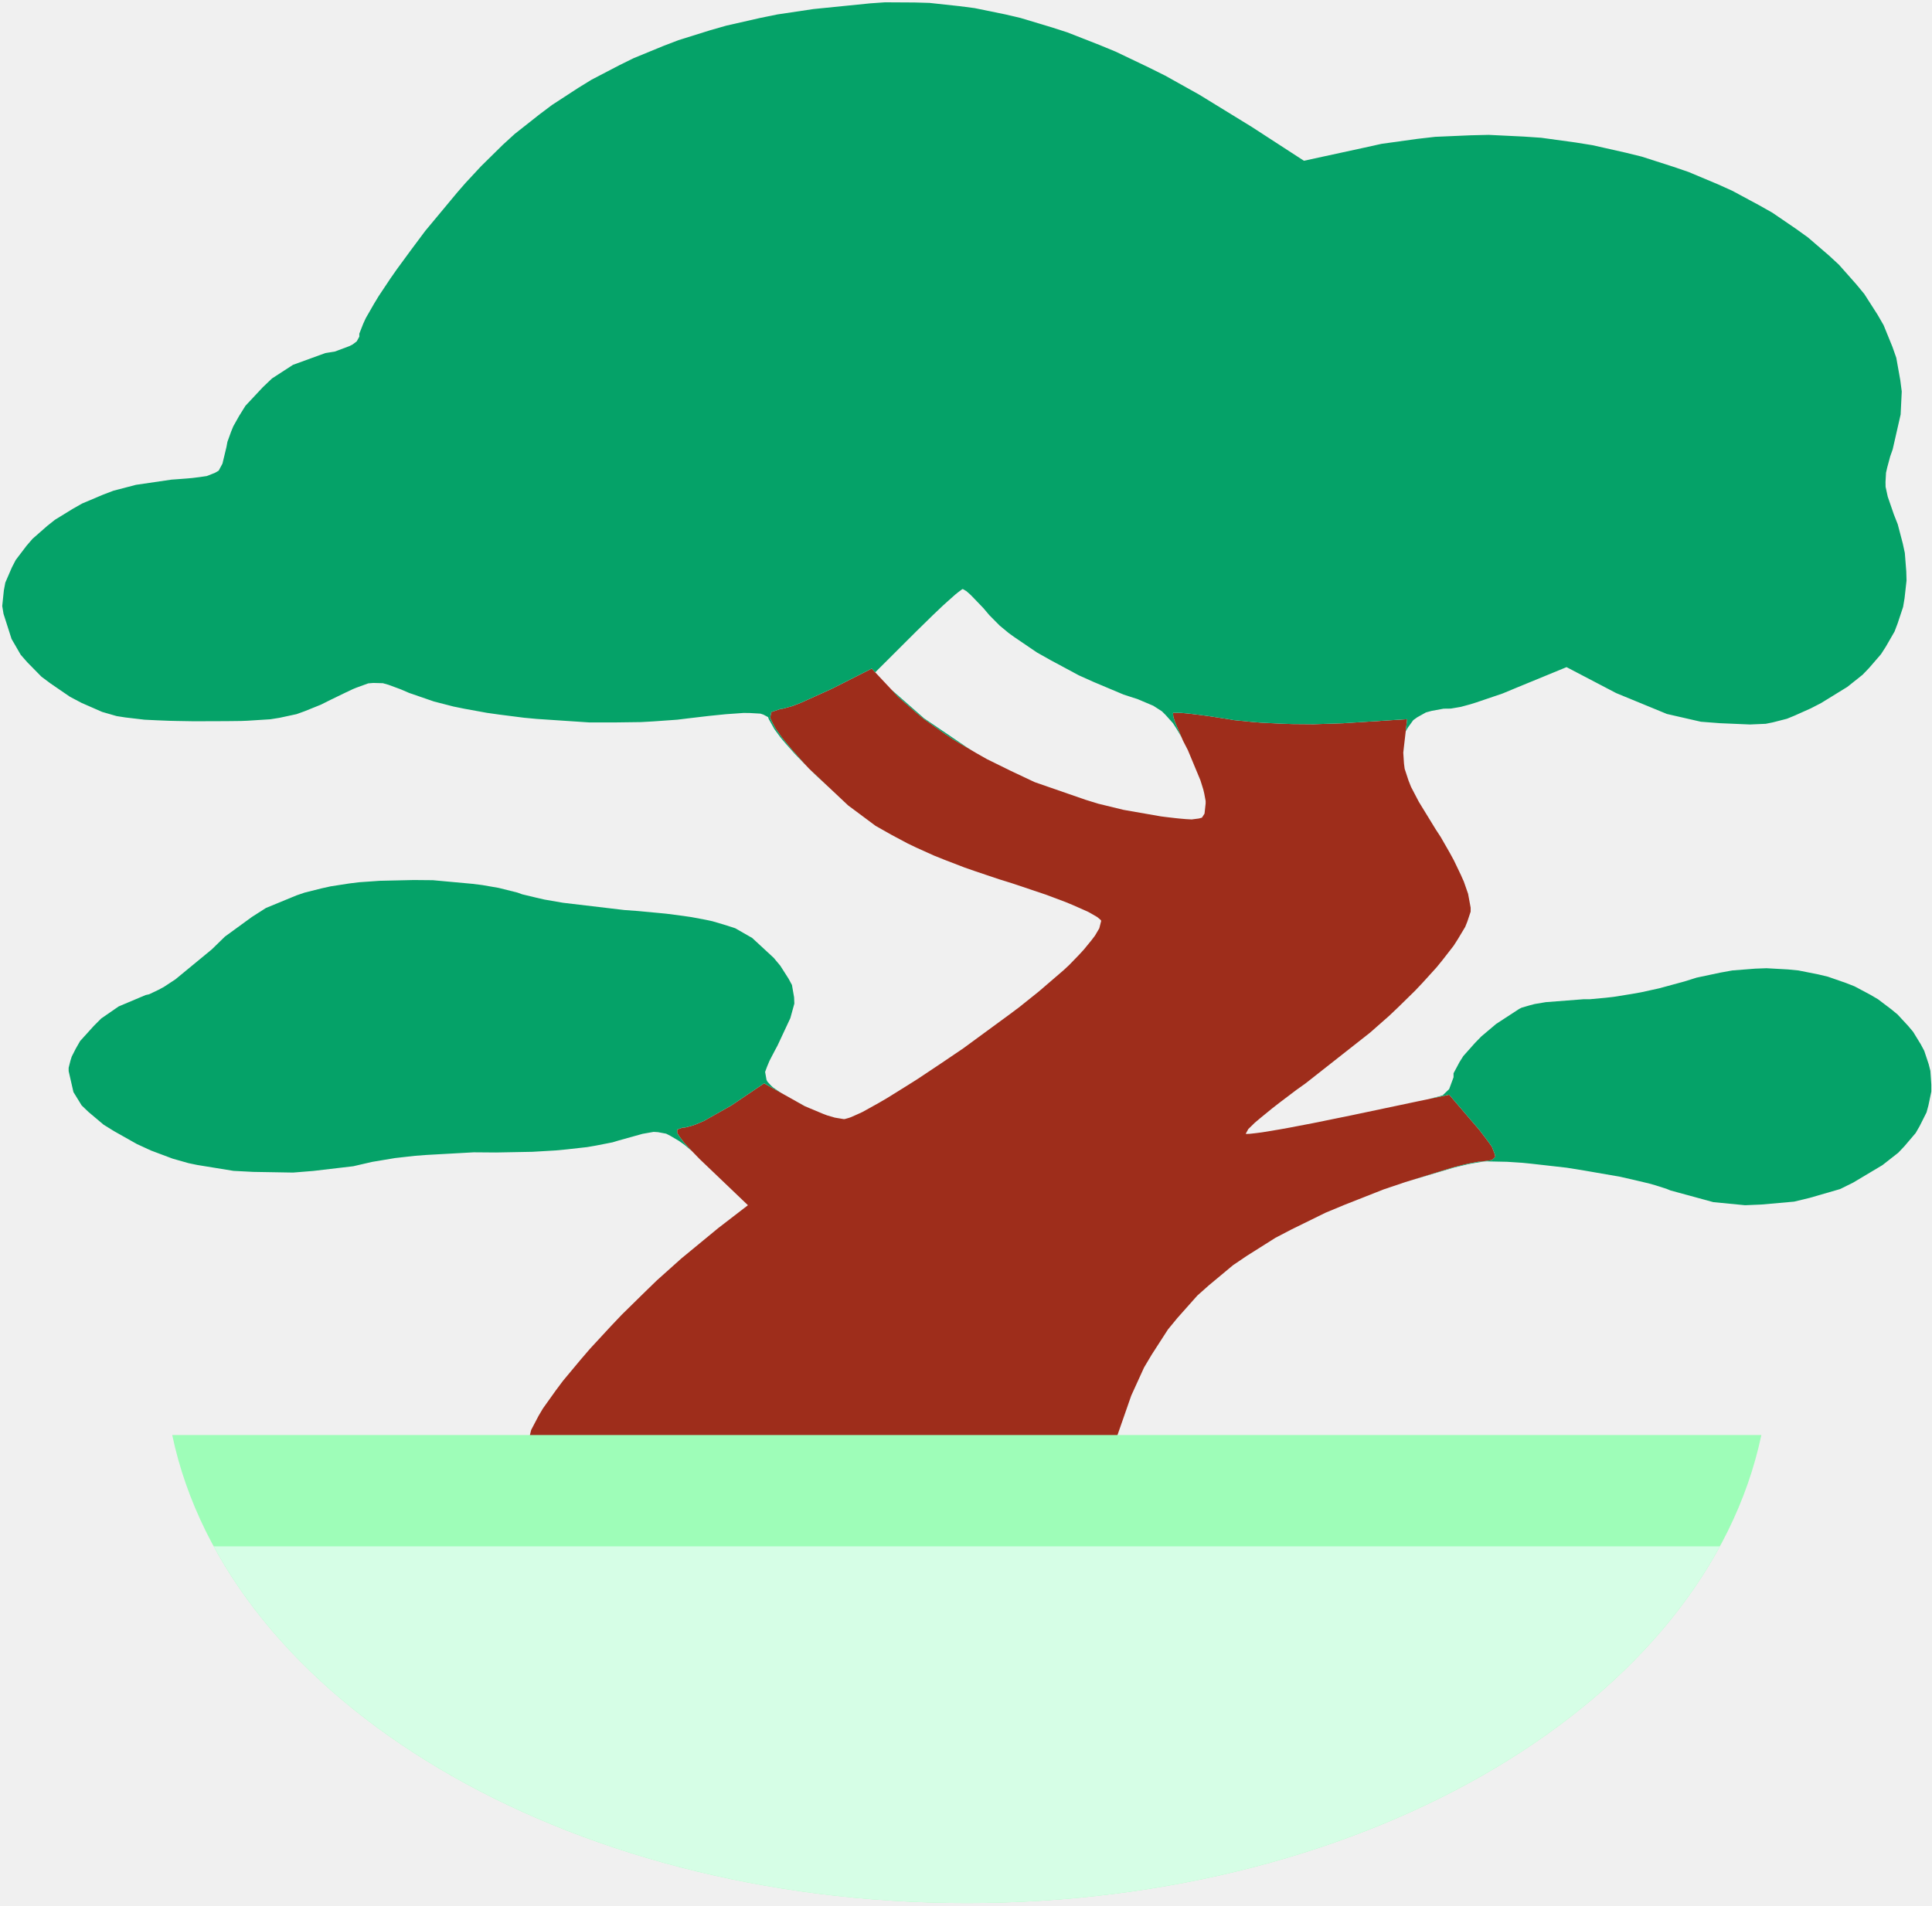
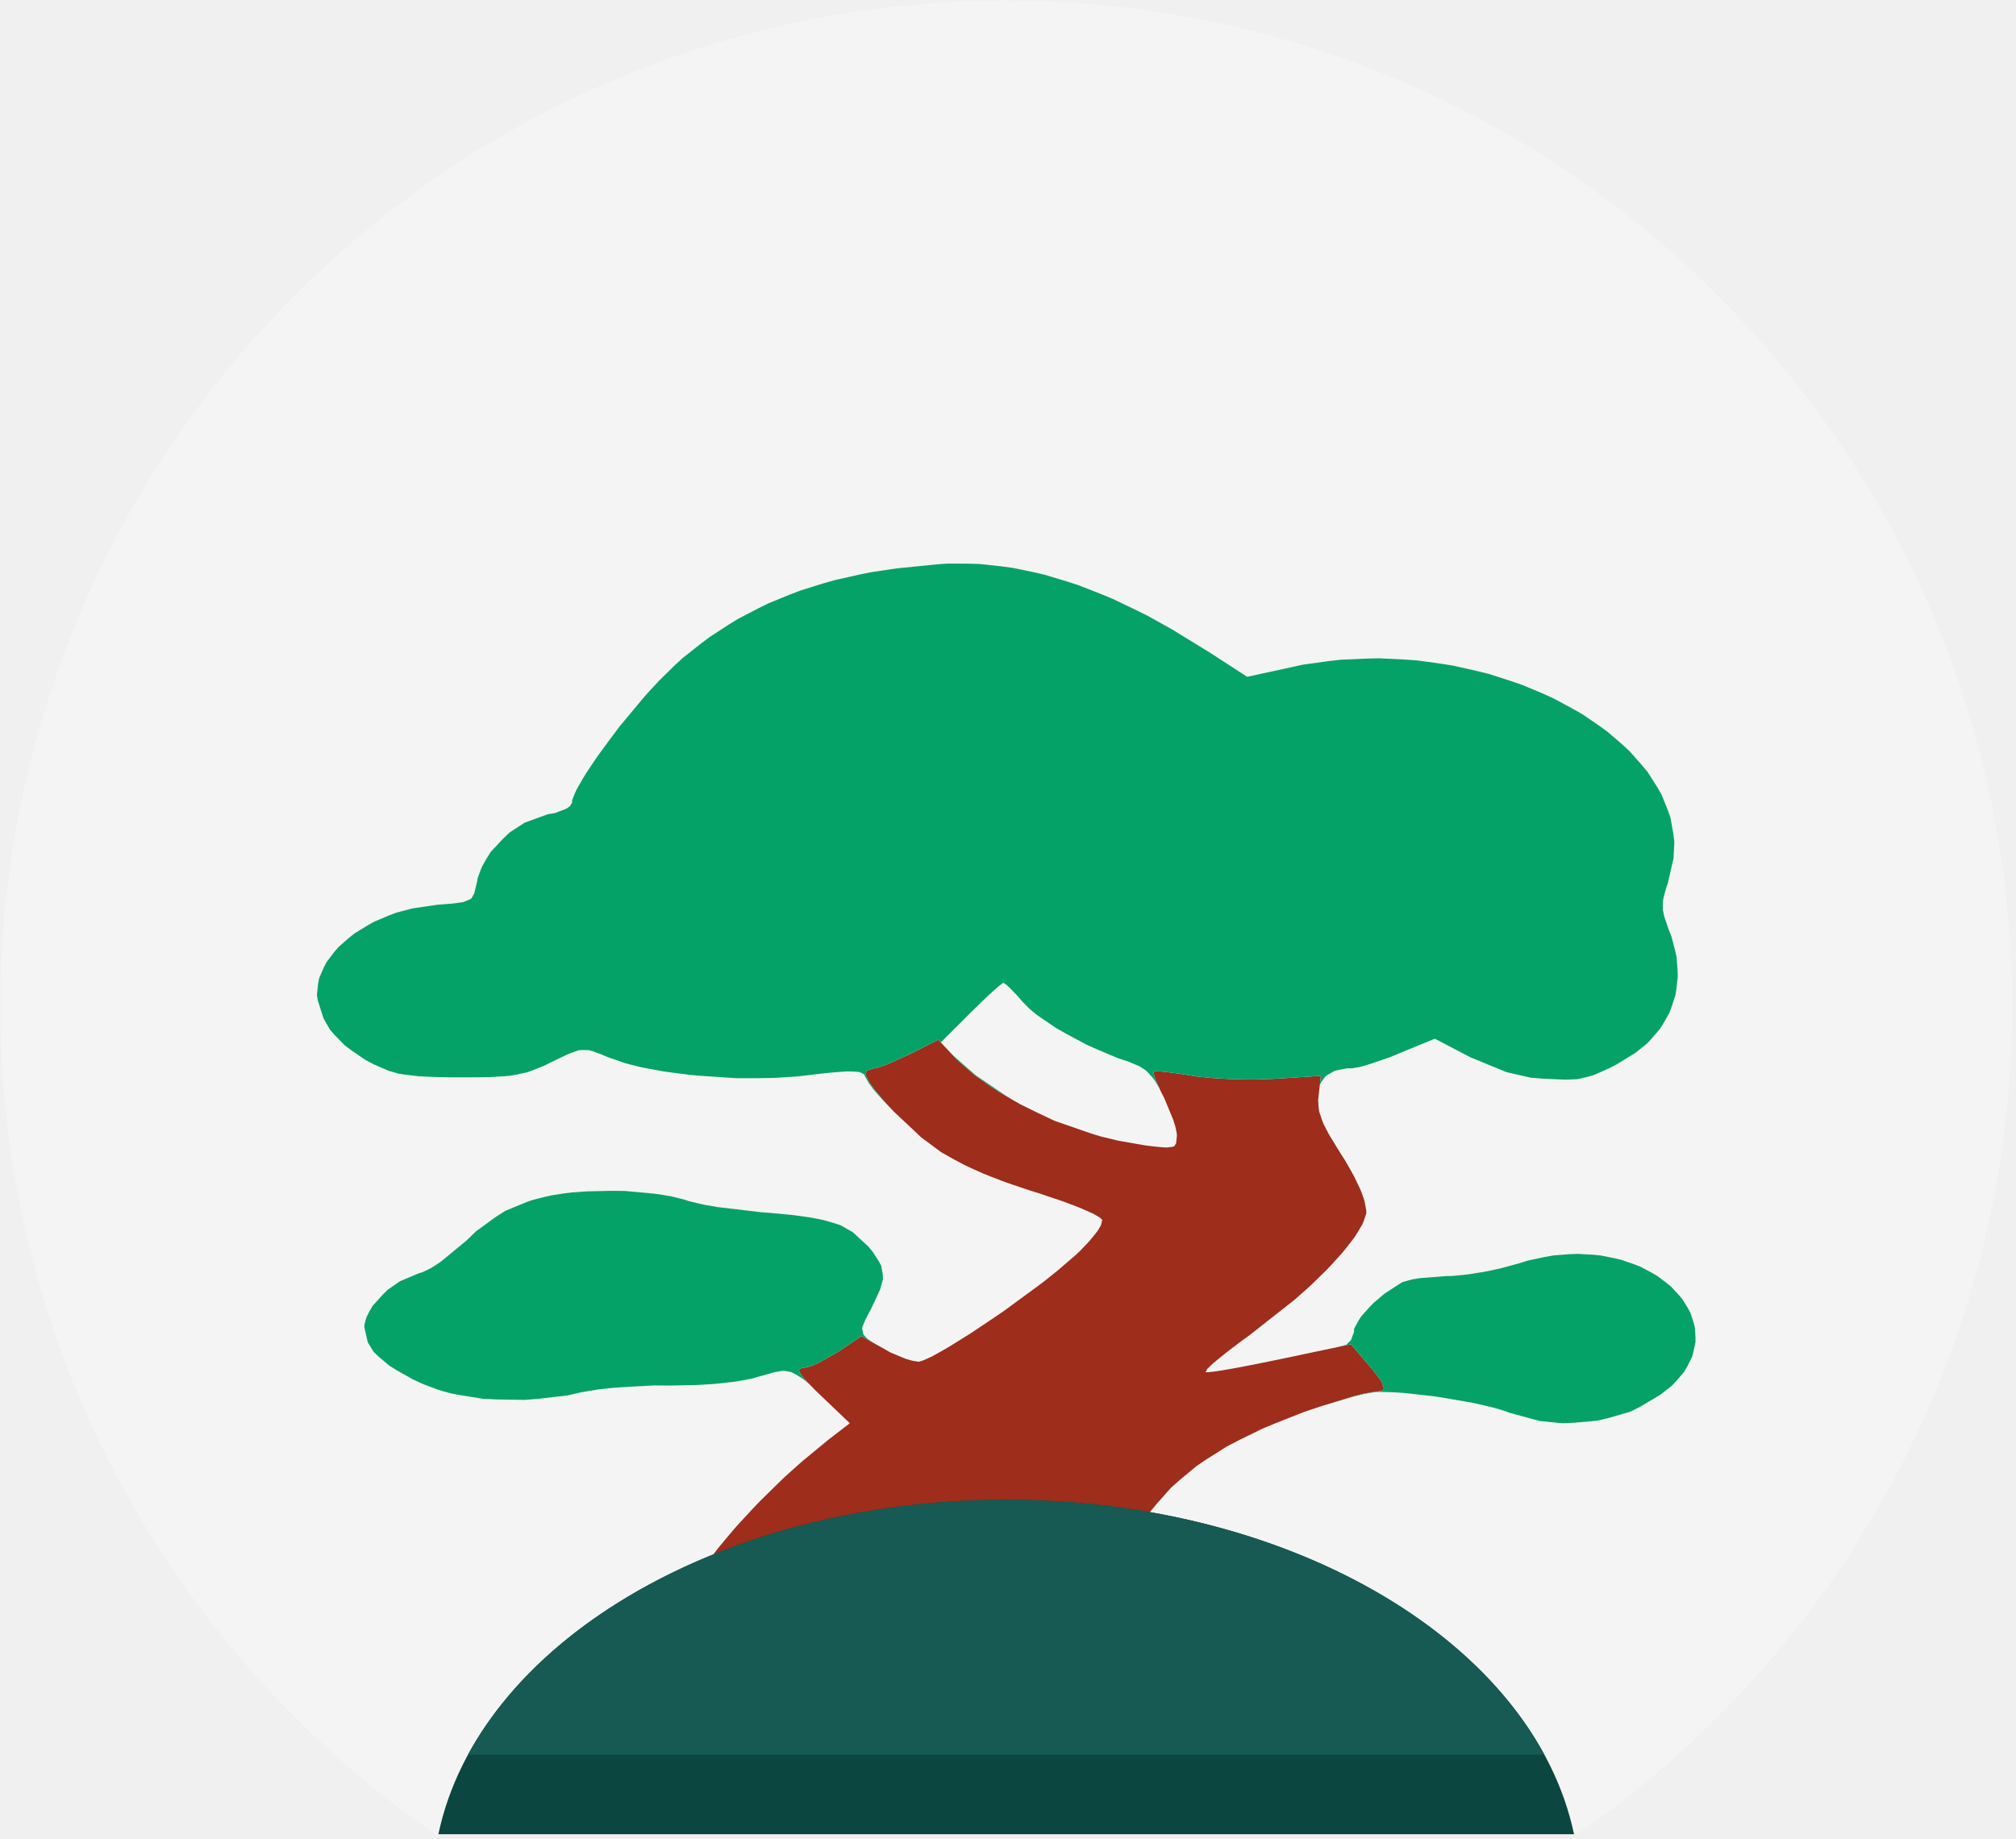
- <svg xmlns="http://www.w3.org/2000/svg" width="226" height="223" viewBox="0 0 226 223" fill="none">
-   <path d="M104.252 80.66L105.072 81.54L107.032 83.26L108.052 84.11L110.362 85.75L111.552 86.55L114.122 88.07L115.442 88.82L118.222 90.19L121.042 91.52L126.982 93.58L128.472 94.04L131.432 94.76L135.782 95.52L136.402 95.6L137.422 95.72L137.902 95.77L138.682 95.84L139.402 95.88L140.252 95.77L140.602 95.67L140.902 95.2L141.032 94.02V93.72L140.872 92.86L140.762 92.39L140.422 91.3L138.962 87.79L138.392 86.68L137.592 84.84L137.432 84.44L137.252 83.87L137.212 83.44L137.252 83.39L137.812 83.4L138.152 83.41L139.202 83.51L139.772 83.58L141.182 83.76L143.532 84.12L144.352 84.26L146.452 84.47L147.552 84.56L149.982 84.68L151.212 84.72L153.672 84.74L157.072 84.63L164.602 84.15L164.222 87.43L164.152 88.07L164.232 89.32L164.312 89.95L164.772 91.35L165.062 92.08L165.972 93.82L167.932 97.02L168.532 97.94L169.582 99.77L170.072 100.67L170.882 102.36L171.242 103.17L171.732 104.58L172.032 106.2V106.67L171.642 107.84L171.392 108.46L170.522 109.91L170.042 110.66L168.752 112.32L168.062 113.17L166.402 115L165.532 115.92L163.552 117.86L162.522 118.84L160.262 120.83L152.712 126.77L151.632 127.54L149.742 128.97L148.852 129.66L147.432 130.82L146.802 131.35L146.022 132.11L145.722 132.66L145.782 132.68L146.132 132.67L146.332 132.65L146.952 132.58L147.642 132.49L149.692 132.15L150.802 131.95L153.522 131.43L158.042 130.51L169.522 128.09L172.232 131.26L173.042 132.2L174.092 133.58L174.522 134.19L174.842 135.01L174.922 135.36L174.542 135.73L173.212 135.93H172.952L171.952 136.12L171.372 136.24L169.872 136.63L164.402 138.31L161.852 139.17L157.262 140.98L155.052 141.9L151.102 143.84L149.202 144.83L145.842 146.95L144.232 148.04L141.412 150.39L140.062 151.59L137.732 154.21L136.622 155.56L134.732 158.49L133.832 160L132.332 163.29L130.452 168.68L130.422 168.8L129.982 169.01L129.702 169.11L128.702 169.28L128.132 169.36L126.482 169.5L125.572 169.56L123.192 169.66L121.912 169.71L118.712 169.78L117.002 169.82L112.902 169.86L110.732 169.88L105.652 169.9L104.312 169.91H101.432H96.812H94.522L90.102 169.89L87.922 169.88L83.792 169.84L81.772 169.82L78.022 169.77L76.202 169.74L72.932 169.66L71.362 169.63L68.662 169.54L67.402 169.5L65.372 169.4L64.442 169.35L63.182 169.25L62.652 169.19L62.242 169.08L62.082 168.98L61.952 168.63L61.912 168.43L61.992 167.9L62.132 167.32L62.992 165.68L63.512 164.8L65.032 162.67L65.862 161.56L67.922 159.09L69.012 157.82L71.462 155.17L72.732 153.83L75.462 151.15L76.842 149.81L79.702 147.25L84.012 143.7L87.492 141.02L82.742 136.48L81.842 135.62L80.582 134.32L80.042 133.73L79.432 132.92L79.212 132.56L79.222 132.16L79.872 131.93H80.132L80.902 131.73L81.322 131.59L82.322 131.17L85.562 129.34L89.382 126.76L93.092 128.84L94.112 129.42L96.262 130.32L96.762 130.51L97.652 130.77L98.672 130.94H98.812L99.272 130.81L99.532 130.72L100.192 130.43L100.892 130.11L102.782 129.06L103.792 128.47L106.152 127L107.372 126.23L110.012 124.47L112.672 122.67L117.992 118.77L119.262 117.82L121.532 116L124.382 113.55L125.052 112.93L126.242 111.7L126.792 111.1L127.692 110L128.092 109.47L128.592 108.62L128.812 107.76L128.782 107.67L128.522 107.44L128.362 107.31L127.852 107.01L127.302 106.7L125.572 105.93L124.632 105.54L122.312 104.67L118.412 103.36L116.902 102.89L114.162 101.97L112.842 101.51L110.452 100.59L109.282 100.12L107.172 99.17L106.152 98.68L104.262 97.67L102.422 96.63L99.212 94.24L94.642 89.94L94.052 89.31L93.052 88.19L92.582 87.66L91.812 86.72L91.452 86.27L90.912 85.51L90.672 85.15L90.352 84.55L90.092 83.99L90.222 83.32L91.362 82.93H91.542L92.242 82.74L92.642 82.63L93.662 82.24L97.332 80.58L101.972 78.23L104.252 80.66Z" fill="#9E2D1B" />
-   <path d="M209.141 113.43L210.371 113.55L212.691 114.01L213.821 114.28L215.921 115.01L216.941 115.41L218.781 116.39L219.671 116.91L221.231 118.09L221.971 118.7L223.211 120.04L223.791 120.73L224.691 122.2L225.091 122.95L225.611 124.51L225.811 125.3L225.921 126.91V127.72L225.581 129.35L225.361 130.16L224.551 131.77L224.091 132.57L222.771 134.12L222.051 134.88L220.201 136.33L216.801 138.36L215.251 139.13L211.691 140.16L209.871 140.6L206.041 140.94L204.131 141.02L200.421 140.66L195.401 139.29L194.941 139.1L193.651 138.69L192.951 138.49L191.271 138.09L189.521 137.69L185.371 136.97L183.261 136.63L179.111 136.16L178.121 136.06L176.301 135.94L173.951 135.89L173.591 135.9L172.391 136.1L171.731 136.22L170.071 136.62L164.391 138.31H164.401L169.871 136.63L171.371 136.24L171.951 136.12L172.951 135.93H173.211L174.541 135.73L174.921 135.36L174.841 135.01L174.521 134.19L174.091 133.58L173.041 132.2L172.231 131.26L169.521 128.09L167.181 128.58L168.281 128.3L168.761 128.16L169.521 127.43L170.031 126.05V125.58L170.731 124.27L171.171 123.57L172.541 122.03L173.281 121.27L175.011 119.81L177.711 118.05L178.011 117.9L178.981 117.62L179.511 117.48L180.821 117.26L185.211 116.92H185.951L187.791 116.75L188.761 116.64L190.881 116.3L191.951 116.11L194.091 115.64L197.031 114.84L198.471 114.39L201.261 113.8L202.641 113.55L205.311 113.34L206.631 113.29M162.361 139L163.851 138.49ZM50.632 102.99L55.322 103.42L56.422 103.56L58.331 103.89L60.532 104.44L61.081 104.64L62.752 105.04L63.661 105.25L65.852 105.63L73.031 106.48L74.401 106.58L76.791 106.8L77.942 106.91L79.931 107.17L80.891 107.31L82.541 107.62L83.332 107.79L84.692 108.19L86.001 108.61L87.992 109.75L90.501 112.07L91.272 112.99L92.242 114.51L92.641 115.25L92.891 116.69L92.921 117.43L92.451 119.13L90.951 122.34L90.671 122.86L90.222 123.72L90.011 124.13L89.731 124.8L89.501 125.42L89.662 126.34L89.772 126.56L90.162 126.99L90.391 127.21L91.061 127.67L91.401 127.9L89.382 126.76L85.561 129.34L82.322 131.17L81.322 131.59L80.901 131.73L80.132 131.93H79.871L79.222 132.16L79.212 132.56L79.431 132.92L80.041 133.73L80.582 134.32L80.942 134.69L80.102 133.98L79.431 133.5L78.412 132.9L77.921 132.65L76.962 132.47L76.451 132.44L75.151 132.67L72.391 133.44L71.662 133.66L69.722 134.04L68.681 134.22L66.261 134.49L65.001 134.61L62.282 134.77L58.032 134.85L55.422 134.83L49.852 135.14L48.541 135.24L46.221 135.5L43.532 135.95L41.322 136.46L36.632 137.01L34.282 137.2L29.611 137.12L27.311 137L23.072 136.31L22.061 136.1L20.192 135.57L17.662 134.62L15.992 133.85L13.332 132.35L12.121 131.6L10.341 130.1L9.551 129.34L8.591 127.78L8.031 125.33V124.93L8.251 124.07L8.391 123.63L8.851 122.72L9.371 121.81L10.982 120.03L11.841 119.17L13.882 117.76L17.032 116.43L17.442 116.34L18.552 115.81L19.151 115.49L20.521 114.59L24.782 111.08L26.311 109.59L29.482 107.28L31.111 106.24L34.702 104.76L35.642 104.44L37.642 103.94L38.672 103.71L40.871 103.37L42.002 103.23L44.431 103.06L48.392 102.97M94.231 129.47H94.242L94.112 129.42L93.091 128.84M97.091 92.24L95.541 90.81L94.832 90.13L94.822 90.11M107.001 0.29L108.731 0.34L112.241 0.72L114.011 0.95L117.581 1.68L119.371 2.1L123.031 3.2L124.861 3.79L128.611 5.26L130.501 6.04L134.351 7.88L136.301 8.85L140.291 11.08L146.431 14.85L152.531 18.81L159.531 17.29L161.611 16.83L165.791 16.25L167.881 16.01L172.051 15.83L174.131 15.78L178.241 15.98L180.291 16.12L184.301 16.67L186.291 16.99L190.151 17.86L192.061 18.33L195.731 19.51L197.541 20.13L200.971 21.57L202.651 22.33L205.791 24.02L207.331 24.89L210.141 26.81L211.501 27.79L213.941 29.89L215.111 30.97L217.131 33.25L218.081 34.4L219.631 36.82L220.341 38.05L221.371 40.58L221.821 41.86L222.291 44.49L222.461 45.81L222.331 48.5L221.401 52.58L221.111 53.4L220.761 54.7L220.621 55.32L220.561 56.41L220.571 56.96L220.821 58.11L221.541 60.2L221.991 61.34L222.581 63.59L222.821 64.7L222.991 66.86L223.021 67.93L222.791 69.99L222.621 71.01L221.981 72.94L221.621 73.89L220.591 75.68L220.031 76.55L218.631 78.17L217.881 78.95L216.101 80.37L213.031 82.26L211.831 82.88L209.931 83.73L209.031 84.1L207.391 84.52L206.551 84.69L204.701 84.77L201.201 84.62L198.971 84.45L194.991 83.54L189.061 81.1L183.251 78.06L177.391 80.47L175.781 81.14L172.721 82.18L172.021 82.4L170.881 82.71L169.711 82.91L168.871 82.92L167.461 83.18L166.801 83.36L165.781 83.93L165.321 84.26L164.691 85.13L164.441 85.58L164.601 84.15L157.071 84.63L153.671 84.74L151.211 84.72L149.981 84.68L147.551 84.56L146.451 84.47L144.351 84.26L143.531 84.12L141.181 83.76L139.771 83.58L139.201 83.51L138.151 83.41L137.811 83.4L137.251 83.39L137.211 83.44L137.251 83.87L137.431 84.44L137.591 84.84L138.201 86.24L137.611 85.24L137.211 84.62L136.361 83.67L135.921 83.23L134.911 82.58L133.091 81.81L131.431 81.27L127.941 79.8L126.201 79.02L122.891 77.24L121.291 76.34L118.601 74.51L117.981 74.06L116.941 73.2L115.731 71.98L115.021 71.14L113.761 69.83L113.481 69.55L113.051 69.17L112.641 68.93H112.571L112.051 69.32L111.741 69.57L110.821 70.39L110.321 70.84L109.131 71.97L107.161 73.9L102.381 78.67L101.971 78.23L97.332 80.58L93.662 82.24L92.641 82.63L92.242 82.74L91.541 82.93H91.362L90.222 83.32L90.091 83.99L90.352 84.55L90.671 85.15L90.912 85.51L91.451 86.27L91.811 86.72L92.582 87.66L93.052 88.19L94.052 89.31L94.291 89.57L93.531 88.79L92.901 88.13L91.832 86.92L91.332 86.33L90.591 85.32L89.931 84.14L89.852 83.91L89.311 83.62L88.951 83.5L87.722 83.43L86.992 83.42L84.882 83.57L84.291 83.63L82.912 83.77L80.531 84.05L79.222 84.21L76.401 84.41L74.972 84.49L71.962 84.53H68.931L62.791 84.12L61.291 83.98L58.392 83.61L56.971 83.41L54.331 82.93L53.051 82.67L50.761 82.08L47.861 81.08L46.861 80.65L45.452 80.13L44.791 79.94L43.661 79.91L43.072 79.96L41.672 80.47L41.282 80.63L40.352 81.07L38.661 81.89L37.541 82.45L35.632 83.22L34.691 83.56L32.691 83.99L31.631 84.16L28.951 84.33L28.212 84.36L26.512 84.38L23.532 84.39H22.512L20.712 84.36L19.852 84.34L18.352 84.28L16.901 84.21L14.691 83.95L13.652 83.79L11.951 83.3L9.531 82.24L8.171 81.52L5.911 79.97L4.851 79.18L3.181 77.48L2.421 76.61L1.351 74.76L0.411 71.82L0.261 70.91L0.451 69.08L0.621 68.17L1.391 66.39L1.841 65.52L3.111 63.85L3.811 63.04L5.531 61.53L6.441 60.81L8.541 59.52L9.621 58.91L12.031 57.89L13.261 57.42L15.902 56.73L20.061 56.12L20.771 56.07L21.942 55.98L22.491 55.93L23.372 55.82L24.192 55.7L25.172 55.31L25.581 55.07L26.021 54.25L26.491 52.3L26.602 51.7L27.041 50.49L27.291 49.88L27.971 48.67L28.712 47.48L30.741 45.31L31.822 44.28L34.272 42.69L38.062 41.31L39.181 41.13L40.892 40.49L41.242 40.31L41.731 39.94L42.032 39.39V39.04L42.492 37.87L42.791 37.22L43.761 35.53L44.301 34.64L45.661 32.6L46.392 31.55L48.041 29.3L49.742 27.02L53.511 22.49L54.452 21.41L56.282 19.44L58.831 16.93L60.212 15.67L63.102 13.39L64.561 12.29L67.632 10.29L69.192 9.33L72.451 7.63L74.112 6.81L77.591 5.38L79.362 4.7L83.072 3.54L84.962 3L88.921 2.1L90.931 1.69L95.151 1.06L101.811 0.39L103.531 0.27M105.831 82.06L108.101 84.05L113.171 87.49L113.981 87.99L111.551 86.55L110.361 85.75L108.051 84.11L107.031 83.26L105.071 81.54L104.281 80.7" fill="#05A268" />
-   <path fill-rule="evenodd" clip-rule="evenodd" d="M20.145 167.91C26.658 198.871 65.79 222.67 113.092 222.67C160.393 222.67 199.525 198.871 206.038 167.91H20.145Z" fill="#9EFDB8" />
-   <path fill-rule="evenodd" clip-rule="evenodd" d="M24.991 180.93C38.23 205.298 72.679 222.67 113.092 222.67C153.504 222.67 187.954 205.298 201.193 180.93H24.991Z" fill="#D6FEE6" />
+ <svg xmlns="http://www.w3.org/2000/svg" width="330" height="301" viewBox="0 0 330 301" fill="none">
+   <path fill-rule="evenodd" clip-rule="evenodd" d="M258.149 300.31C301.157 270.608 329.339 220.968 329.339 164.745C329.339 73.82 255.63 0.111 164.705 0.111C73.779 0.111 0.07 73.82 0.07 164.745C0.07 220.968 28.252 270.608 71.26 300.31H258.149Z" fill="white" fill-opacity="0.3" />
+   <path d="M155.865 172.66L156.685 173.54L158.645 175.26L159.665 176.11L161.975 177.75L163.165 178.55L165.735 180.07L167.055 180.82L169.835 182.19L172.655 183.52L178.595 185.58L180.085 186.04L183.045 186.76L187.395 187.52L188.015 187.6L189.035 187.72L189.515 187.77L190.295 187.84L191.015 187.88L191.865 187.77L192.215 187.67L192.515 187.2L192.645 186.02V185.72L192.485 184.86L192.375 184.39L192.035 183.3L190.575 179.79L190.005 178.68L189.205 176.84L189.045 176.44L188.865 175.87L188.825 175.44L188.865 175.39L189.425 175.4L189.765 175.41L190.815 175.51L191.385 175.58L192.795 175.76L195.145 176.12L195.965 176.26L198.065 176.47L199.165 176.56L201.595 176.68L202.825 176.72L205.285 176.74L208.685 176.63L216.215 176.15L215.835 179.43L215.765 180.07L215.845 181.32L215.925 181.95L216.385 183.35L216.675 184.08L217.585 185.82L219.545 189.02L220.145 189.94L221.195 191.77L221.685 192.67L222.495 194.36L222.855 195.17L223.345 196.58L223.645 198.2V198.67L223.255 199.84L223.005 200.46L222.135 201.91L221.655 202.66L220.365 204.32L219.675 205.17L218.015 207L217.145 207.92L215.165 209.86L214.135 210.84L211.875 212.83L204.325 218.77L203.245 219.54L201.355 220.97L200.465 221.66L199.045 222.82L198.415 223.35L197.635 224.11L197.335 224.66L197.395 224.68L197.745 224.67L197.945 224.65L198.565 224.58L199.255 224.49L201.305 224.15L202.415 223.95L205.135 223.43L209.655 222.51L221.135 220.09L223.845 223.26L224.655 224.2L225.705 225.58L226.135 226.19L226.455 227.01L226.535 227.36L226.155 227.73L224.825 227.93H224.565L223.565 228.12L222.985 228.24L221.485 228.63L216.015 230.31L213.465 231.17L208.875 232.98L206.665 233.9L202.715 235.84L200.815 236.83L197.455 238.95L195.845 240.04L193.025 242.39L191.675 243.59L189.345 246.21L188.235 247.56L186.345 250.49L185.445 252L183.945 255.29L182.065 260.68L182.035 260.8L181.595 261.01L181.315 261.11L180.315 261.28L179.745 261.36L178.095 261.5L177.185 261.56L174.805 261.66L173.525 261.71L170.325 261.78L168.615 261.82L164.515 261.86L162.345 261.88L157.265 261.9L155.925 261.91H153.045H148.425H146.135L141.715 261.89L139.535 261.88L135.405 261.84L133.385 261.82L129.635 261.77L127.815 261.74L124.545 261.66L122.975 261.63L120.275 261.54L119.015 261.5L116.985 261.4L116.055 261.35L114.795 261.25L114.265 261.19L113.855 261.08L113.695 260.98L113.565 260.63L113.525 260.43L113.605 259.9L113.745 259.32L114.605 257.68L115.125 256.8L116.645 254.67L117.475 253.56L119.535 251.09L120.625 249.82L123.075 247.17L124.345 245.83L127.075 243.15L128.455 241.81L131.315 239.25L135.625 235.7L139.105 233.02L134.355 228.48L133.455 227.62L132.195 226.32L131.655 225.73L131.045 224.92L130.825 224.56L130.835 224.16L131.485 223.93H131.745L132.515 223.73L132.935 223.59L133.935 223.17L137.175 221.34L140.995 218.76L144.705 220.84L145.725 221.42L147.875 222.32L148.375 222.51L149.265 222.77L150.285 222.94H150.425L150.885 222.81L151.145 222.72L151.805 222.43L152.505 222.11L154.395 221.06L155.405 220.47L157.765 219L158.985 218.23L161.625 216.47L164.285 214.67L169.605 210.77L170.875 209.82L173.145 208L175.995 205.55L176.665 204.93L177.855 203.7L178.405 203.1L179.305 202L179.705 201.47L180.205 200.62L180.425 199.76L180.395 199.67L180.135 199.44L179.975 199.31L179.465 199.01L178.915 198.7L177.185 197.93L176.245 197.54L173.925 196.67L170.025 195.36L168.515 194.89L165.775 193.97L164.455 193.51L162.065 192.59L160.895 192.12L158.785 191.17L157.765 190.68L155.875 189.67L154.035 188.63L150.825 186.24L146.255 181.94L145.665 181.31L144.665 180.19L144.195 179.66L143.425 178.72L143.065 178.27L142.525 177.51L142.285 177.15L141.965 176.55L141.705 175.99L141.835 175.32L142.975 174.93H143.155L143.855 174.74L144.255 174.63L145.275 174.24L148.945 172.58L153.585 170.23L155.865 172.66Z" fill="#9E2D1B" />
+   <path d="M260.755 205.43L261.985 205.55L264.305 206.01L265.435 206.28L267.535 207.01L268.555 207.41L270.395 208.39L271.285 208.91L272.845 210.09L273.585 210.7L274.825 212.04L275.405 212.73L276.305 214.2L276.705 214.95L277.225 216.51L277.425 217.3L277.535 218.91V219.72L277.195 221.35L276.975 222.16L276.165 223.77L275.705 224.57L274.385 226.12L273.665 226.88L271.815 228.33L268.415 230.36L266.865 231.13L263.305 232.16L261.485 232.6L257.655 232.94L255.745 233.02L252.035 232.66L247.015 231.29L246.555 231.1L245.265 230.69L244.565 230.49L242.885 230.09L241.135 229.69L236.985 228.97L234.875 228.63L230.725 228.16L229.735 228.06L227.915 227.94L225.565 227.89L225.205 227.9L224.005 228.1L223.345 228.22L221.685 228.62L216.005 230.31H216.015L221.485 228.63L222.985 228.24L223.565 228.12L224.565 227.93H224.825L226.155 227.73L226.535 227.36L226.455 227.01L226.135 226.19L225.705 225.58L224.655 224.2L223.845 223.26L221.135 220.09L218.795 220.58L219.895 220.3L220.375 220.16L221.135 219.43L221.645 218.05V217.58L222.345 216.27L222.785 215.57L224.155 214.03L224.895 213.27L226.625 211.81L229.325 210.05L229.625 209.9L230.595 209.62L231.125 209.48L232.435 209.26L236.825 208.92H237.565L239.405 208.75L240.375 208.64L242.495 208.3L243.565 208.11L245.705 207.64L248.645 206.84L250.085 206.39L252.875 205.8L254.255 205.55L256.925 205.34L258.245 205.29M213.975 231L215.465 230.49ZM102.245 194.99L106.935 195.42L108.035 195.56L109.945 195.89L112.145 196.44L112.695 196.64L114.365 197.04L115.275 197.25L117.465 197.63L124.645 198.48L126.015 198.58L128.405 198.8L129.555 198.91L131.545 199.17L132.505 199.31L134.155 199.62L134.945 199.79L136.305 200.19L137.615 200.61L139.605 201.75L142.115 204.07L142.885 204.99L143.855 206.51L144.255 207.25L144.505 208.69L144.535 209.43L144.065 211.13L142.565 214.34L142.285 214.86L141.835 215.72L141.625 216.13L141.345 216.8L141.115 217.42L141.275 218.34L141.385 218.56L141.775 218.99L142.005 219.21L142.675 219.67L143.015 219.9L140.995 218.76L137.175 221.34L133.935 223.17L132.935 223.59L132.515 223.73L131.745 223.93H131.485L130.835 224.16L130.825 224.56L131.045 224.92L131.655 225.73L132.195 226.32L132.555 226.69L131.715 225.98L131.045 225.5L130.025 224.9L129.535 224.65L128.575 224.47L128.065 224.44L126.765 224.67L124.005 225.44L123.275 225.66L121.335 226.04L120.295 226.22L117.875 226.49L116.615 226.61L113.895 226.77L109.645 226.85L107.035 226.83L101.465 227.14L100.155 227.24L97.835 227.5L95.145 227.95L92.935 228.46L88.245 229.01L85.895 229.2L81.225 229.12L78.925 229L74.685 228.31L73.675 228.1L71.805 227.57L69.275 226.62L67.605 225.85L64.945 224.35L63.735 223.6L61.955 222.1L61.165 221.34L60.205 219.78L59.645 217.33V216.93L59.865 216.07L60.005 215.63L60.465 214.72L60.985 213.81L62.595 212.03L63.455 211.17L65.495 209.76L68.645 208.43L69.055 208.34L70.165 207.81L70.765 207.49L72.135 206.59L76.395 203.08L77.925 201.59L81.095 199.28L82.725 198.24L86.315 196.76L87.255 196.44L89.255 195.94L90.285 195.71L92.485 195.37L93.615 195.23L96.045 195.06L100.005 194.97M145.845 221.47H145.855L145.725 221.42L144.705 220.84M148.705 184.24L147.155 182.81L146.445 182.13L146.435 182.11M158.615 92.29L160.345 92.34L163.855 92.72L165.625 92.95L169.195 93.68L170.985 94.1L174.645 95.2L176.475 95.79L180.225 97.26L182.115 98.04L185.965 99.88L187.915 100.85L191.905 103.08L198.045 106.85L204.145 110.81L211.145 109.29L213.225 108.83L217.405 108.25L219.495 108.01L223.665 107.83L225.745 107.78L229.855 107.98L231.905 108.12L235.915 108.67L237.905 108.99L241.765 109.86L243.675 110.33L247.345 111.51L249.155 112.13L252.585 113.57L254.265 114.33L257.405 116.02L258.945 116.89L261.755 118.81L263.115 119.79L265.555 121.89L266.725 122.97L268.745 125.25L269.695 126.4L271.245 128.82L271.955 130.05L272.985 132.58L273.435 133.86L273.905 136.49L274.075 137.81L273.945 140.5L273.015 144.58L272.725 145.4L272.375 146.7L272.235 147.32L272.175 148.41L272.185 148.96L272.435 150.11L273.155 152.2L273.605 153.34L274.195 155.59L274.435 156.7L274.605 158.86L274.635 159.93L274.405 161.99L274.235 163.01L273.595 164.94L273.235 165.89L272.205 167.68L271.645 168.55L270.245 170.17L269.495 170.95L267.715 172.37L264.645 174.26L263.445 174.88L261.545 175.73L260.645 176.1L259.005 176.52L258.165 176.69L256.315 176.77L252.815 176.62L250.585 176.45L246.605 175.54L240.675 173.1L234.865 170.06L229.005 172.47L227.395 173.14L224.335 174.18L223.635 174.4L222.495 174.71L221.325 174.91L220.485 174.92L219.075 175.18L218.415 175.36L217.395 175.93L216.935 176.26L216.305 177.13L216.055 177.58L216.215 176.15L208.685 176.63L205.285 176.74L202.825 176.72L201.595 176.68L199.165 176.56L198.065 176.47L195.965 176.26L195.145 176.12L192.795 175.76L191.385 175.58L190.815 175.51L189.765 175.41L189.425 175.4L188.865 175.39L188.825 175.44L188.865 175.87L189.045 176.44L189.205 176.84L189.815 178.24L189.225 177.24L188.825 176.62L187.975 175.67L187.535 175.23L186.525 174.58L184.705 173.81L183.045 173.27L179.555 171.8L177.815 171.02L174.505 169.24L172.905 168.34L170.215 166.51L169.595 166.06L168.555 165.2L167.345 163.98L166.635 163.14L165.375 161.83L165.095 161.55L164.665 161.17L164.255 160.93H164.185L163.665 161.32L163.355 161.57L162.435 162.39L161.935 162.84L160.745 163.97L158.775 165.9L153.995 170.67L153.585 170.23L148.945 172.58L145.275 174.24L144.255 174.63L143.855 174.74L143.155 174.93H142.975L141.835 175.32L141.705 175.99L141.965 176.55L142.285 177.15L142.525 177.51L143.065 178.27L143.425 178.72L144.195 179.66L144.665 180.19L145.665 181.31L145.905 181.57L145.145 180.79L144.515 180.13L143.445 178.92L142.945 178.33L142.205 177.32L141.545 176.14L141.465 175.91L140.925 175.62L140.565 175.5L139.335 175.43L138.605 175.42L136.495 175.57L135.905 175.63L134.525 175.77L132.145 176.05L130.835 176.21L128.015 176.41L126.585 176.49L123.575 176.53H120.545L114.405 176.12L112.905 175.98L110.005 175.61L108.585 175.41L105.945 174.93L104.665 174.67L102.375 174.08L99.475 173.08L98.475 172.65L97.065 172.13L96.405 171.94L95.275 171.91L94.685 171.96L93.285 172.47L92.895 172.63L91.965 173.07L90.275 173.89L89.155 174.45L87.245 175.22L86.305 175.56L84.305 175.99L83.245 176.16L80.565 176.33L79.825 176.36L78.125 176.38L75.145 176.39H74.125L72.325 176.36L71.465 176.34L69.965 176.28L68.515 176.21L66.305 175.95L65.265 175.79L63.565 175.3L61.145 174.24L59.785 173.52L57.525 171.97L56.465 171.18L54.795 169.48L54.035 168.61L52.965 166.76L52.025 163.82L51.875 162.91L52.065 161.08L52.235 160.17L53.005 158.39L53.455 157.52L54.725 155.85L55.425 155.04L57.145 153.53L58.055 152.81L60.155 151.52L61.235 150.91L63.645 149.89L64.875 149.42L67.515 148.73L71.675 148.12L72.385 148.07L73.555 147.98L74.105 147.93L74.985 147.82L75.805 147.7L76.785 147.31L77.195 147.07L77.635 146.25L78.105 144.3L78.215 143.7L78.655 142.49L78.905 141.88L79.585 140.67L80.325 139.48L82.355 137.31L83.435 136.28L85.885 134.69L89.675 133.31L90.795 133.13L92.505 132.49L92.855 132.31L93.345 131.94L93.645 131.39V131.04L94.105 129.87L94.405 129.22L95.375 127.53L95.915 126.64L97.275 124.6L98.005 123.55L99.655 121.3L101.355 119.02L105.125 114.49L106.065 113.41L107.895 111.44L110.445 108.93L111.825 107.67L114.715 105.39L116.175 104.29L119.245 102.29L120.805 101.33L124.065 99.63L125.725 98.81L129.205 97.38L130.975 96.7L134.685 95.54L136.575 95L140.535 94.1L142.545 93.69L146.765 93.06L153.425 92.39L155.145 92.27M157.445 174.06L159.715 176.05L164.785 179.49L165.595 179.99L163.165 178.55L161.975 177.75L159.665 176.11L158.645 175.26L156.685 173.54L155.895 172.7" fill="#05A268" />
+   <path fill-rule="evenodd" clip-rule="evenodd" d="M257.651 300.31C251.138 269.349 212.006 245.55 164.705 245.55C117.403 245.55 78.271 269.349 71.758 300.31L257.651 300.31Z" fill="#0B4640" />
+   <path fill-rule="evenodd" clip-rule="evenodd" d="M252.806 287.29C239.567 262.922 205.117 245.55 164.705 245.55C124.292 245.55 89.843 262.922 76.604 287.29L252.806 287.29Z" fill="#165A53" />
</svg>
